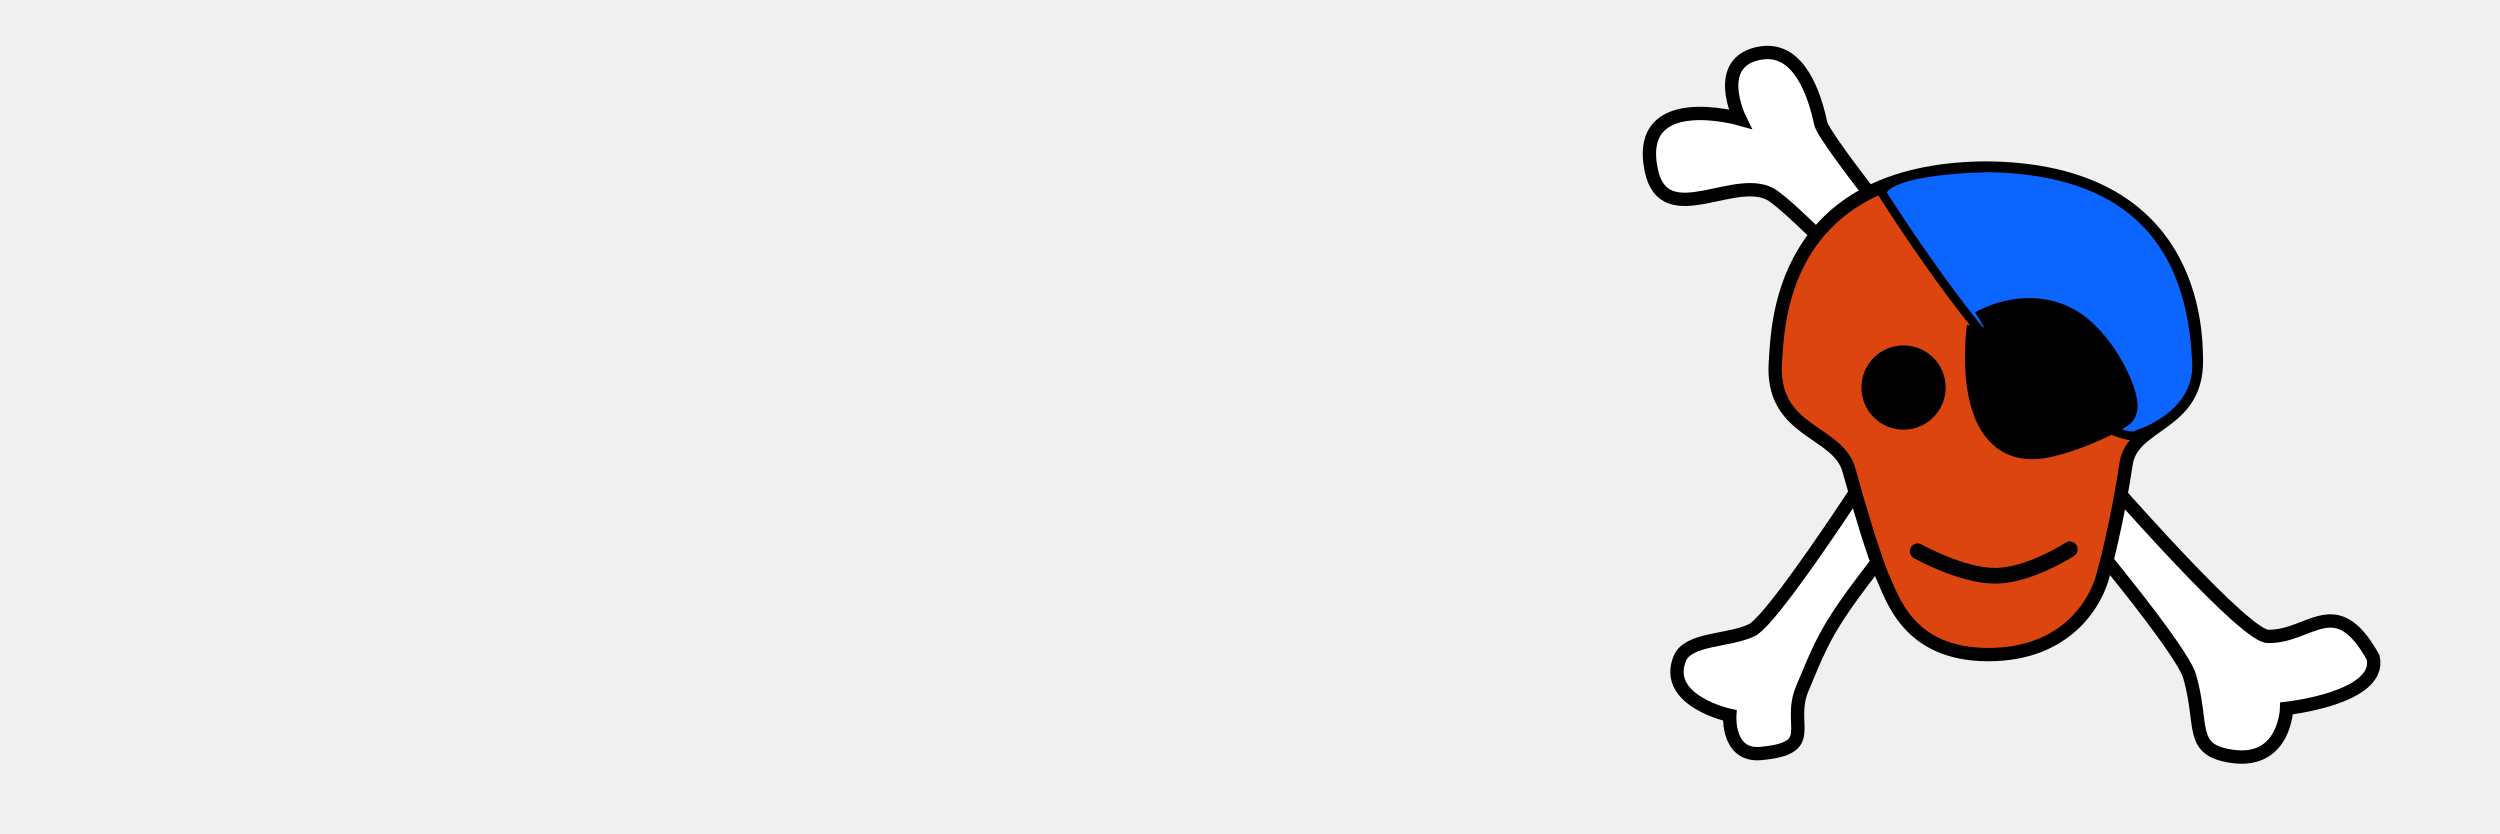
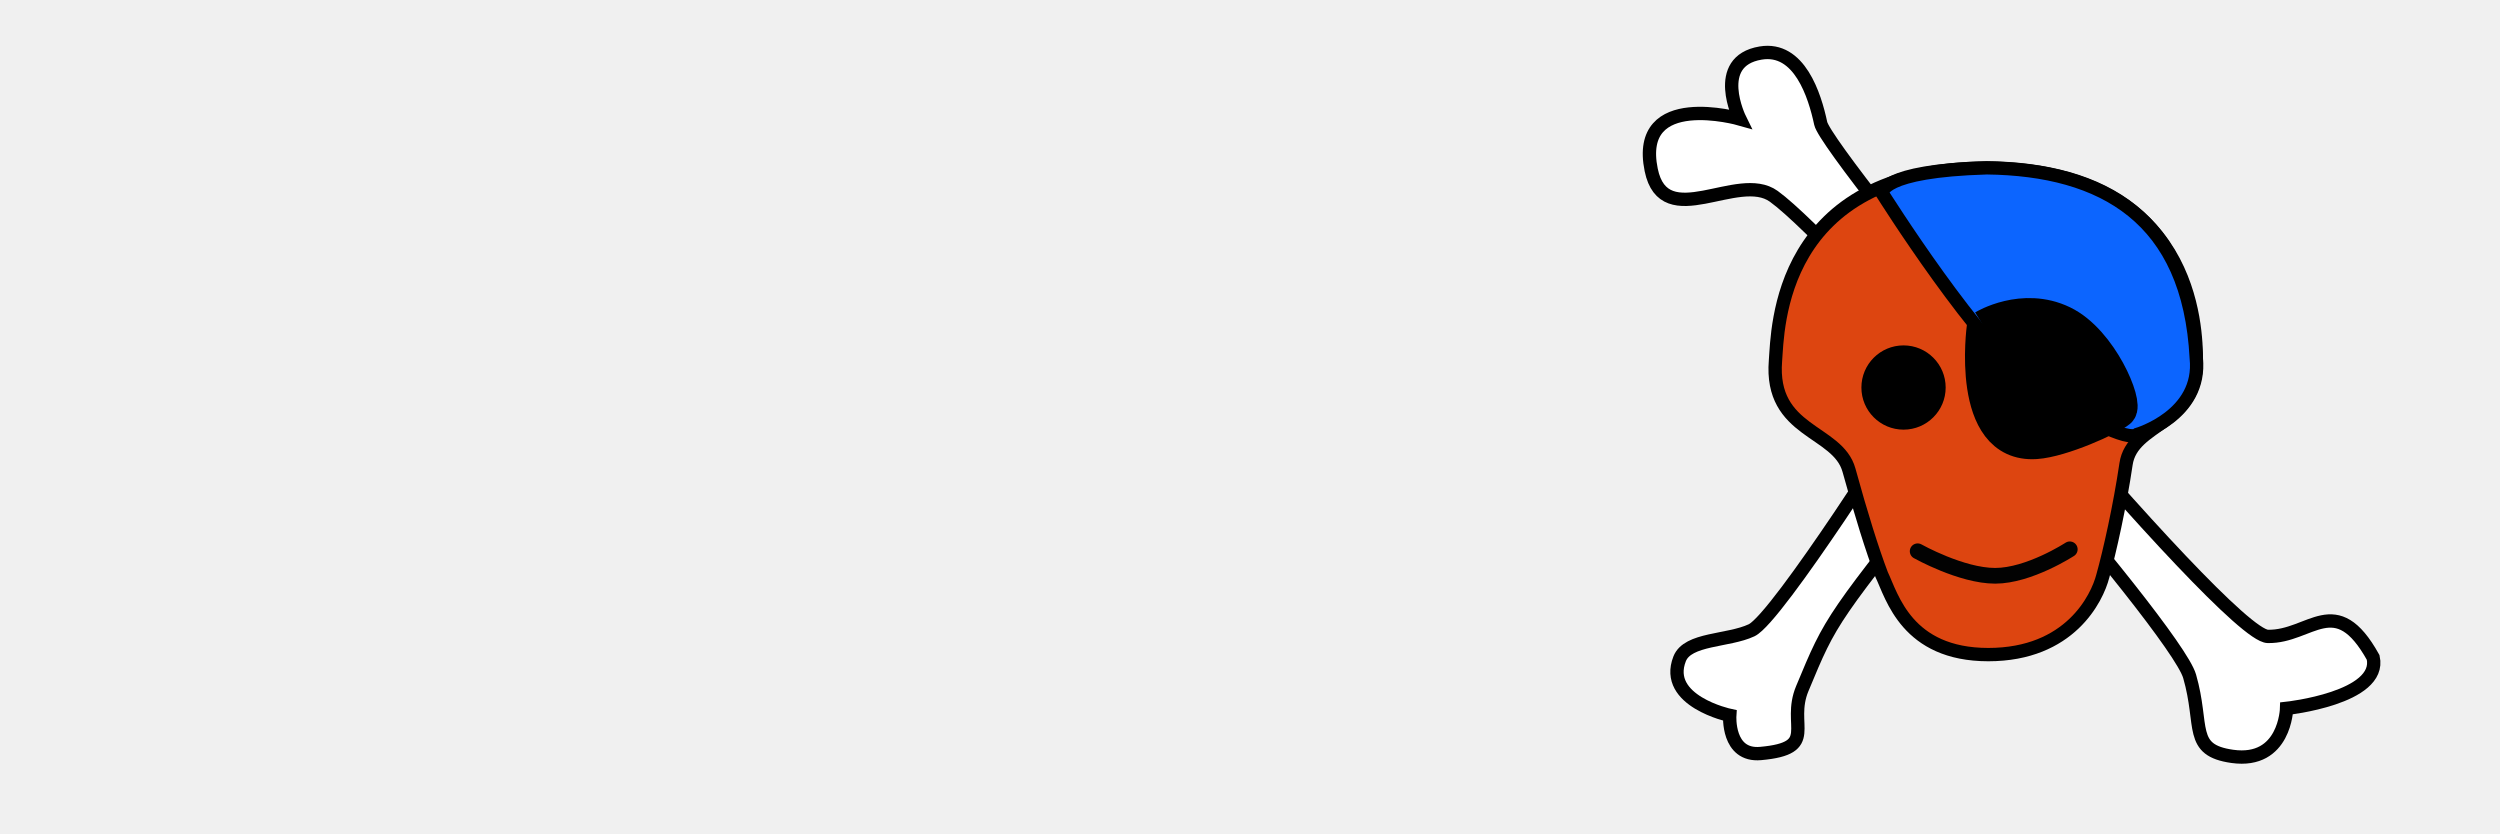
- <svg xmlns="http://www.w3.org/2000/svg" version="1.2" width="750" height="250" id="svg3160">
+ <svg xmlns="http://www.w3.org/2000/svg" width="750" height="250" id="svg3160" version="1.1">
  <defs id="defs3162" />
-   <g transform="translate(0,-802.3622)" id="layer1">
-     <flowRoot transform="matrix(4.077944,0,0,4.078162,2623.656,3766.156)" id="flowRoot3266-5" xml:space="preserve" style="font-size:40px;font-style:normal;font-variant:normal;font-weight:normal;font-stretch:normal;line-height:125%;letter-spacing:0px;word-spacing:0px;fill:#000000;fill-opacity:1;stroke:none;font-family:Nimbus Roman No9 L;-inkscape-font-specification:Nimbus Roman No9 L">
+   <g id="layer1" transform="translate(0,-802.3622)">
+     <flowRoot xml:space="preserve" id="flowRoot3266-5" style="font-size:40px;font-style:normal;font-variant:normal;font-weight:normal;font-stretch:normal;line-height:125%;letter-spacing:0px;word-spacing:0px;fill:#000000;fill-opacity:1;stroke:none;font-family:Nimbus Roman No9 L;-inkscape-font-specification:Nimbus Roman No9 L" transform="matrix(4.077944,0,0,4.078162,2623.656,3766.156)">
      <flowRegion id="flowRegion3268-0">
-         <rect width="208.577" height="66.32" x="-634.286" y="-712.857" id="rect3270-6" style="font-style:normal;font-variant:normal;font-weight:normal;font-stretch:normal;font-family:Nimbus Roman No9 L;-inkscape-font-specification:Nimbus Roman No9 L" />
+         <rect id="rect3270-6" width="208.577" height="66.32" x="-634.286" y="-712.857" style="font-style:normal;font-variant:normal;font-weight:normal;font-stretch:normal;font-family:Nimbus Roman No9 L;-inkscape-font-specification:Nimbus Roman No9 L" />
      </flowRegion>
      <flowPara id="flowPara3272-6" style="font-style:normal;font-variant:normal;font-weight:bold;font-stretch:normal;font-family:Gill Sans MT Pro;-inkscape-font-specification:Gill Sans MT Pro Bold Italic">Pyret</flowPara>
    </flowRoot>
-     <g transform="matrix(0.4469872,0,0,0.4469872,402.9727,441.2658)" id="g5175">
+     <g id="g5175" transform="matrix(0.4469872,0,0,0.4469872,402.9727,441.2658)">
      <path d="m 288.959,939.608 c 45.239,32.636 269.409,288.553 279.095,322.12 9.686,33.562 -0.875,49.588 28.648,53.762 35.514,5.021 36.449,-32.205 36.449,-32.205 0,0 64.152,-6.906 58.094,-34.168 -25.24,-45.435 -42.033,-13.643 -70.676,-14.137 -28.645,-0.492 -295.709,-323.643 -300.107,-344.297 -3.985,-18.722 -14.251,-51.61 -40.343,-47.232 -32.988,5.535 -13.944,44.203 -13.944,44.203 0,0 -70.677,-20.193 -59.478,34.26 8.742,42.507 58.249,0.374 82.262,17.694 z" id="path3107" style="fill:#ffffff;stroke:#000000;stroke-width:8.949;stroke-miterlimit:4;stroke-dasharray:none" />
      <path d="m 308.104,1269.964 c 19.695,-47.273 18.405,-45.492 108.826,-158.3 l -38.13,-27.24 c 0,0 -87.315,138.239 -104.725,146.432 -15.779,7.428 -42.876,5.342 -48.305,19.174 -11.132,28.371 33.639,37.971 33.639,37.971 0,0 -1.893,27.598 20.732,25.562 39.386,-3.54 17.588,-18.694 27.963,-43.599 z" id="path3109" style="fill:#ffffff;stroke:#000000;stroke-width:8.949;stroke-miterlimit:4;stroke-opacity:1;stroke-dasharray:none" />
      <path d="M 395.245,935.266" id="path3113" style="fill:none;stroke:#231f20;stroke-width:5.853" />
      <path d="M 383.763,1121.319" id="path3115" style="fill:#ff0019;stroke:#000000;stroke-width:23.414" />
-       <path d="m 432.951,1247.193 c 54.714,-0.032 72.981,-37.785 76.821,-52.637 4.646,-16.461 11.471,-47.201 15.611,-75.263 4.138,-28.061 47.532,-25.424 47.213,-69.362 -0.151,-21.069 -1.407,-128.554 -141.748,-129.32 l 0.994,0 c -140.341,0.766 -140.066,108.32 -141.75,129.32 -3.894,48.509 41.834,46.169 49.353,73.52 8.158,29.671 15.625,53.508 21.881,69.97 7.053,14.85 16.911,53.741 71.627,53.772 z" id="path3117" style="fill:#dd4510;fill-opacity:1;stroke:#000000;stroke-width:8.949;stroke-miterlimit:4;stroke-dasharray:none" />
-       <circle cx="561.047" cy="438.858" r="22.154" transform="matrix(1.170678,0,0,1.170678,-280.7601,554.1715)" id="circle3119" style="stroke:#000000;stroke-width:4" />
-       <path d="m 572.518,1048.216 c 4.041,38.436 -39.516,51.195 -39.516,51.195 -6.069,5.168 -38.021,-11.406 -67.692,-31.48 -37.74,-25.529 -103.641,-130.452 -103.641,-130.452 0,0 -1.781,-14.9 70.32,-17.008 78.078,1.006 135.672,33.553 140.529,127.744 z" id="path3121" style="fill:#0c65ff;fill-opacity:1;stroke:#000000;stroke-width:5.853;stroke-miterlimit:4;stroke-dasharray:none" />
-       <path d="m 430.172,1027.519 c 0,0 -11.086,79.793 34.649,76.749 17.149,-1.14 49.703,-15.864 55.792,-20.977 4.959,-4.165 -12.323,-46.29 -37.816,-58.615 -26.665,-12.893 -52.624,2.842 -52.624,2.842" id="path3123" style="stroke:#000000;stroke-width:23.414" />
+       <path style="fill:#dd4510;fill-opacity:1;stroke:#000000;stroke-width:8.949;stroke-miterlimit:4;stroke-dasharray:none" d="m 432.951,1247.193 c 54.714,-0.032 72.981,-37.785 76.821,-52.637 4.646,-16.461 11.471,-47.201 15.611,-75.263 4.138,-28.061 47.532,-25.424 47.213,-69.362 -0.151,-21.069 -1.407,-128.554 -141.748,-129.32 l 0.994,0 c -140.341,0.766 -140.066,108.32 -141.75,129.32 -3.894,48.509 41.834,46.169 49.353,73.52 8.158,29.671 15.625,53.508 21.881,69.97 7.053,14.85 16.911,53.741 71.627,53.772 z" id="path3117" />
+       <circle style="stroke:#000000;stroke-width:4" transform="matrix(1.170678,0,0,1.170678,-280.7601,554.1715)" r="22.154" cy="438.858" cx="561.047" id="circle3119" d="m 583.201,438.858 c 0,12.235 -9.919,22.154 -22.154,22.154 -12.235,0 -22.154,-9.919 -22.154,-22.154 0,-12.235 9.919,-22.154 22.154,-22.154 12.235,0 22.154,9.919 22.154,22.154 z" />
+       <path style="fill:#0c65ff;fill-opacity:1;stroke:#000000;stroke-width:8.949;stroke-miterlimit:4;stroke-dasharray:none" d="m 572.518,1048.216 c 4.041,38.436 -39.516,51.195 -39.516,51.195 -6.069,5.168 -38.021,-11.406 -67.692,-31.48 -37.74,-25.529 -103.641,-130.452 -103.641,-130.452 0,0 -1.781,-14.9 70.32,-17.008 78.078,1.006 135.672,33.553 140.529,127.744 z" id="path3121" />
+       <path style="stroke:#000000;stroke-width:23.414" d="m 430.172,1027.519 c 0,0 -11.086,79.793 34.649,76.749 17.149,-1.14 49.703,-15.864 55.792,-20.977 4.959,-4.165 -12.323,-46.29 -37.816,-58.615 -26.665,-12.893 -52.624,2.842 -52.624,2.842" id="path3123" />
      <g transform="matrix(1.170678,0,0,1.170678,-280.7601,554.1715)" id="g3125">
-         <path d="m 569.142,532.732 c 0,0 25.011,14.066 44.434,14.066 19.505,0 42.784,-15.184 42.784,-15.184" id="path3127" style="fill:none;stroke:#020202;stroke-width:9;stroke-linecap:round" />
+         <path style="fill:none;stroke:#020202;stroke-width:9;stroke-linecap:round" d="m 569.142,532.732 c 0,0 25.011,14.066 44.434,14.066 19.505,0 42.784,-15.184 42.784,-15.184" id="path3127" />
      </g>
-       <rect width="1134.508" height="0" x="46.519" y="1360.464" id="rect3198" style="fill:none" />
+       <rect id="rect3198" height="0" width="1134.508" y="1360.464" x="46.519" style="fill:none" />
    </g>
  </g>
</svg>
